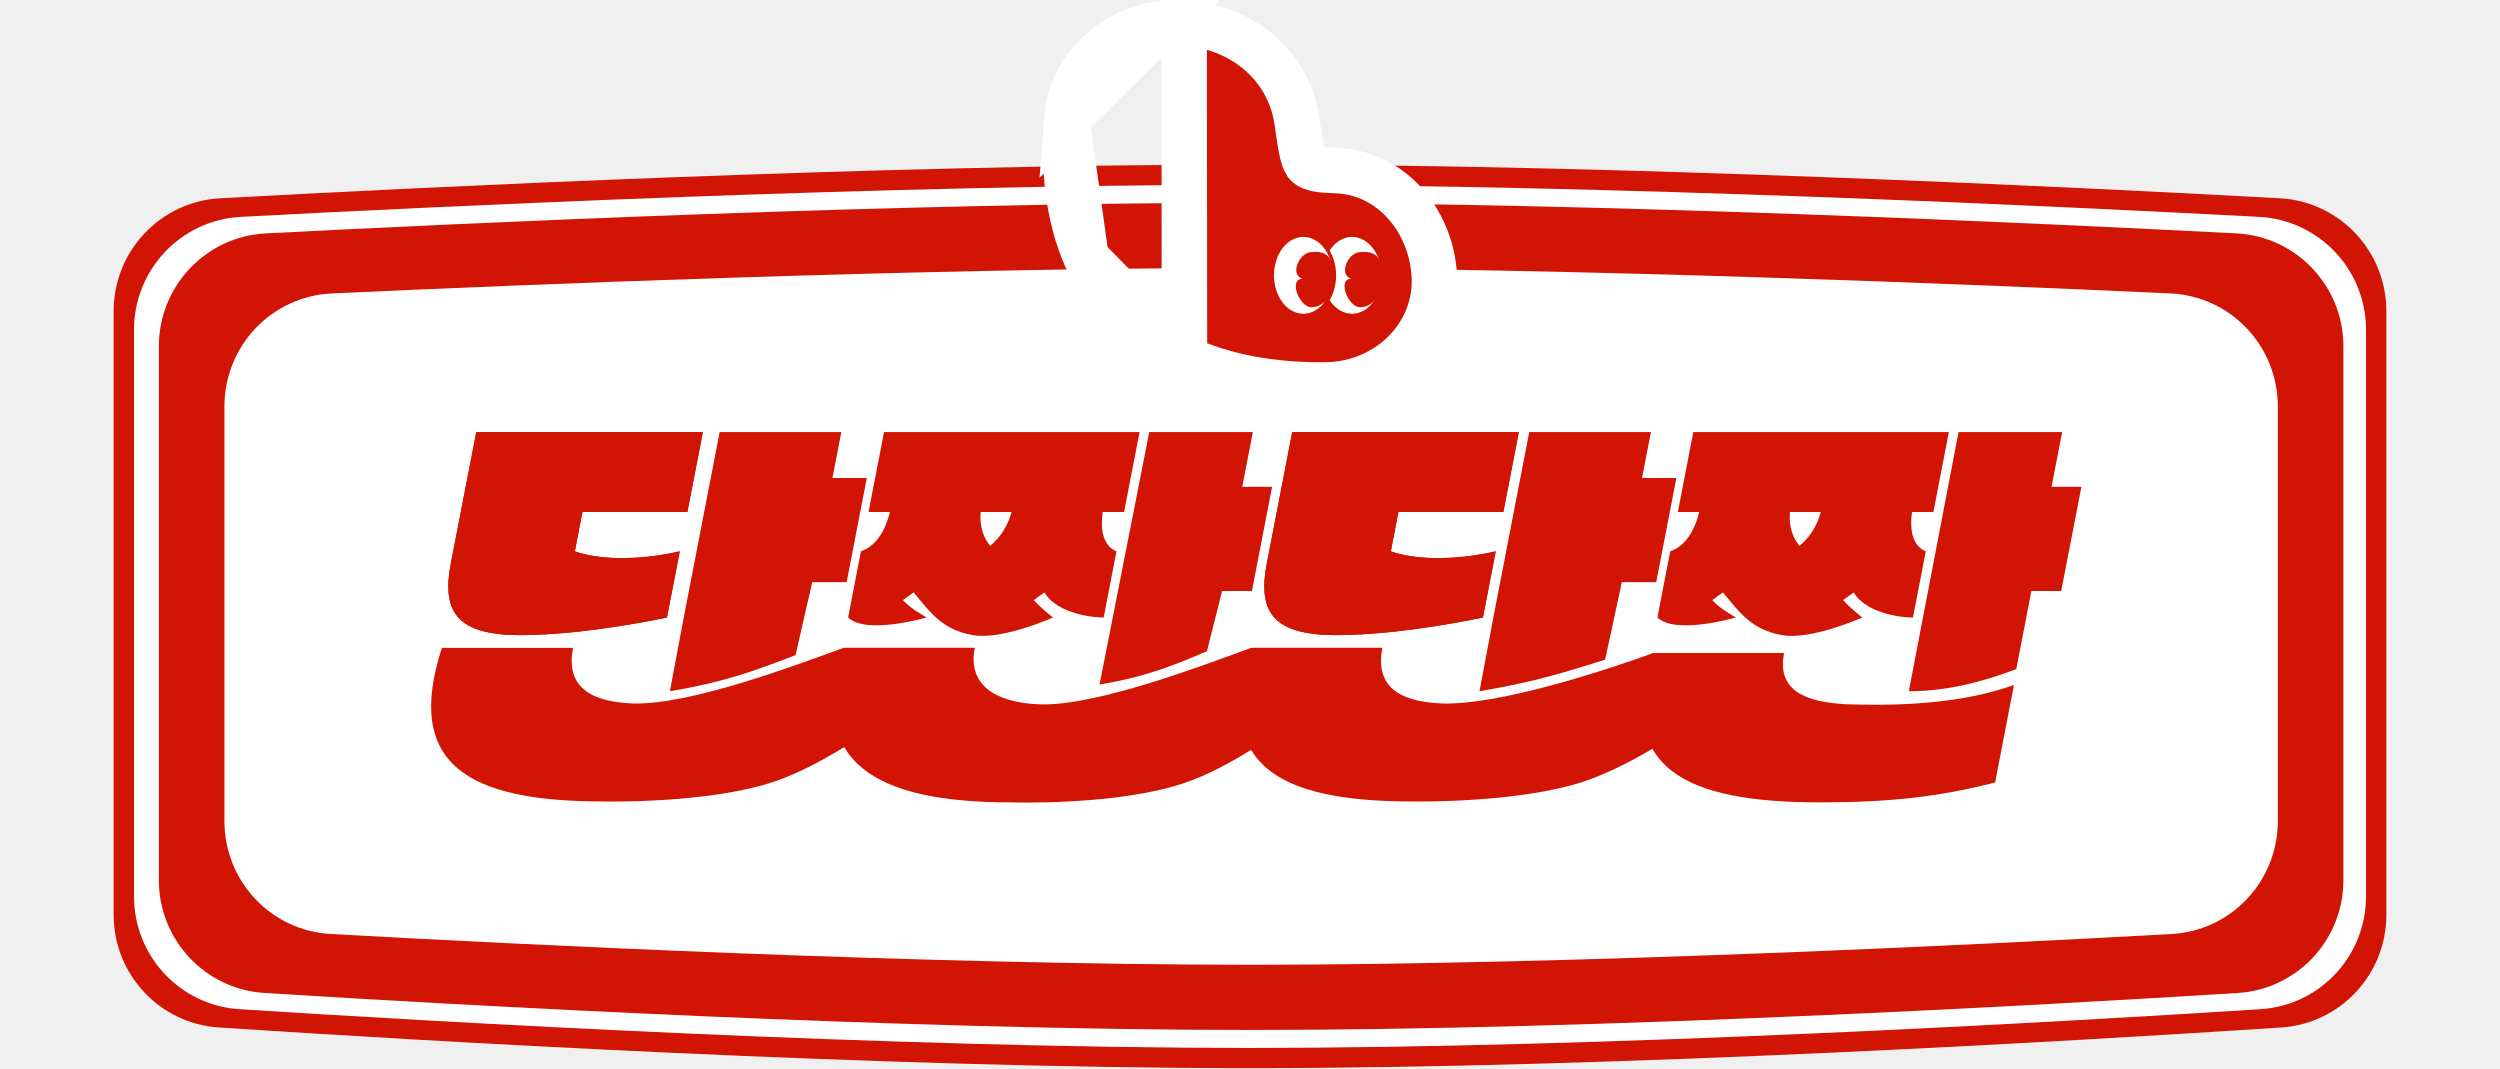
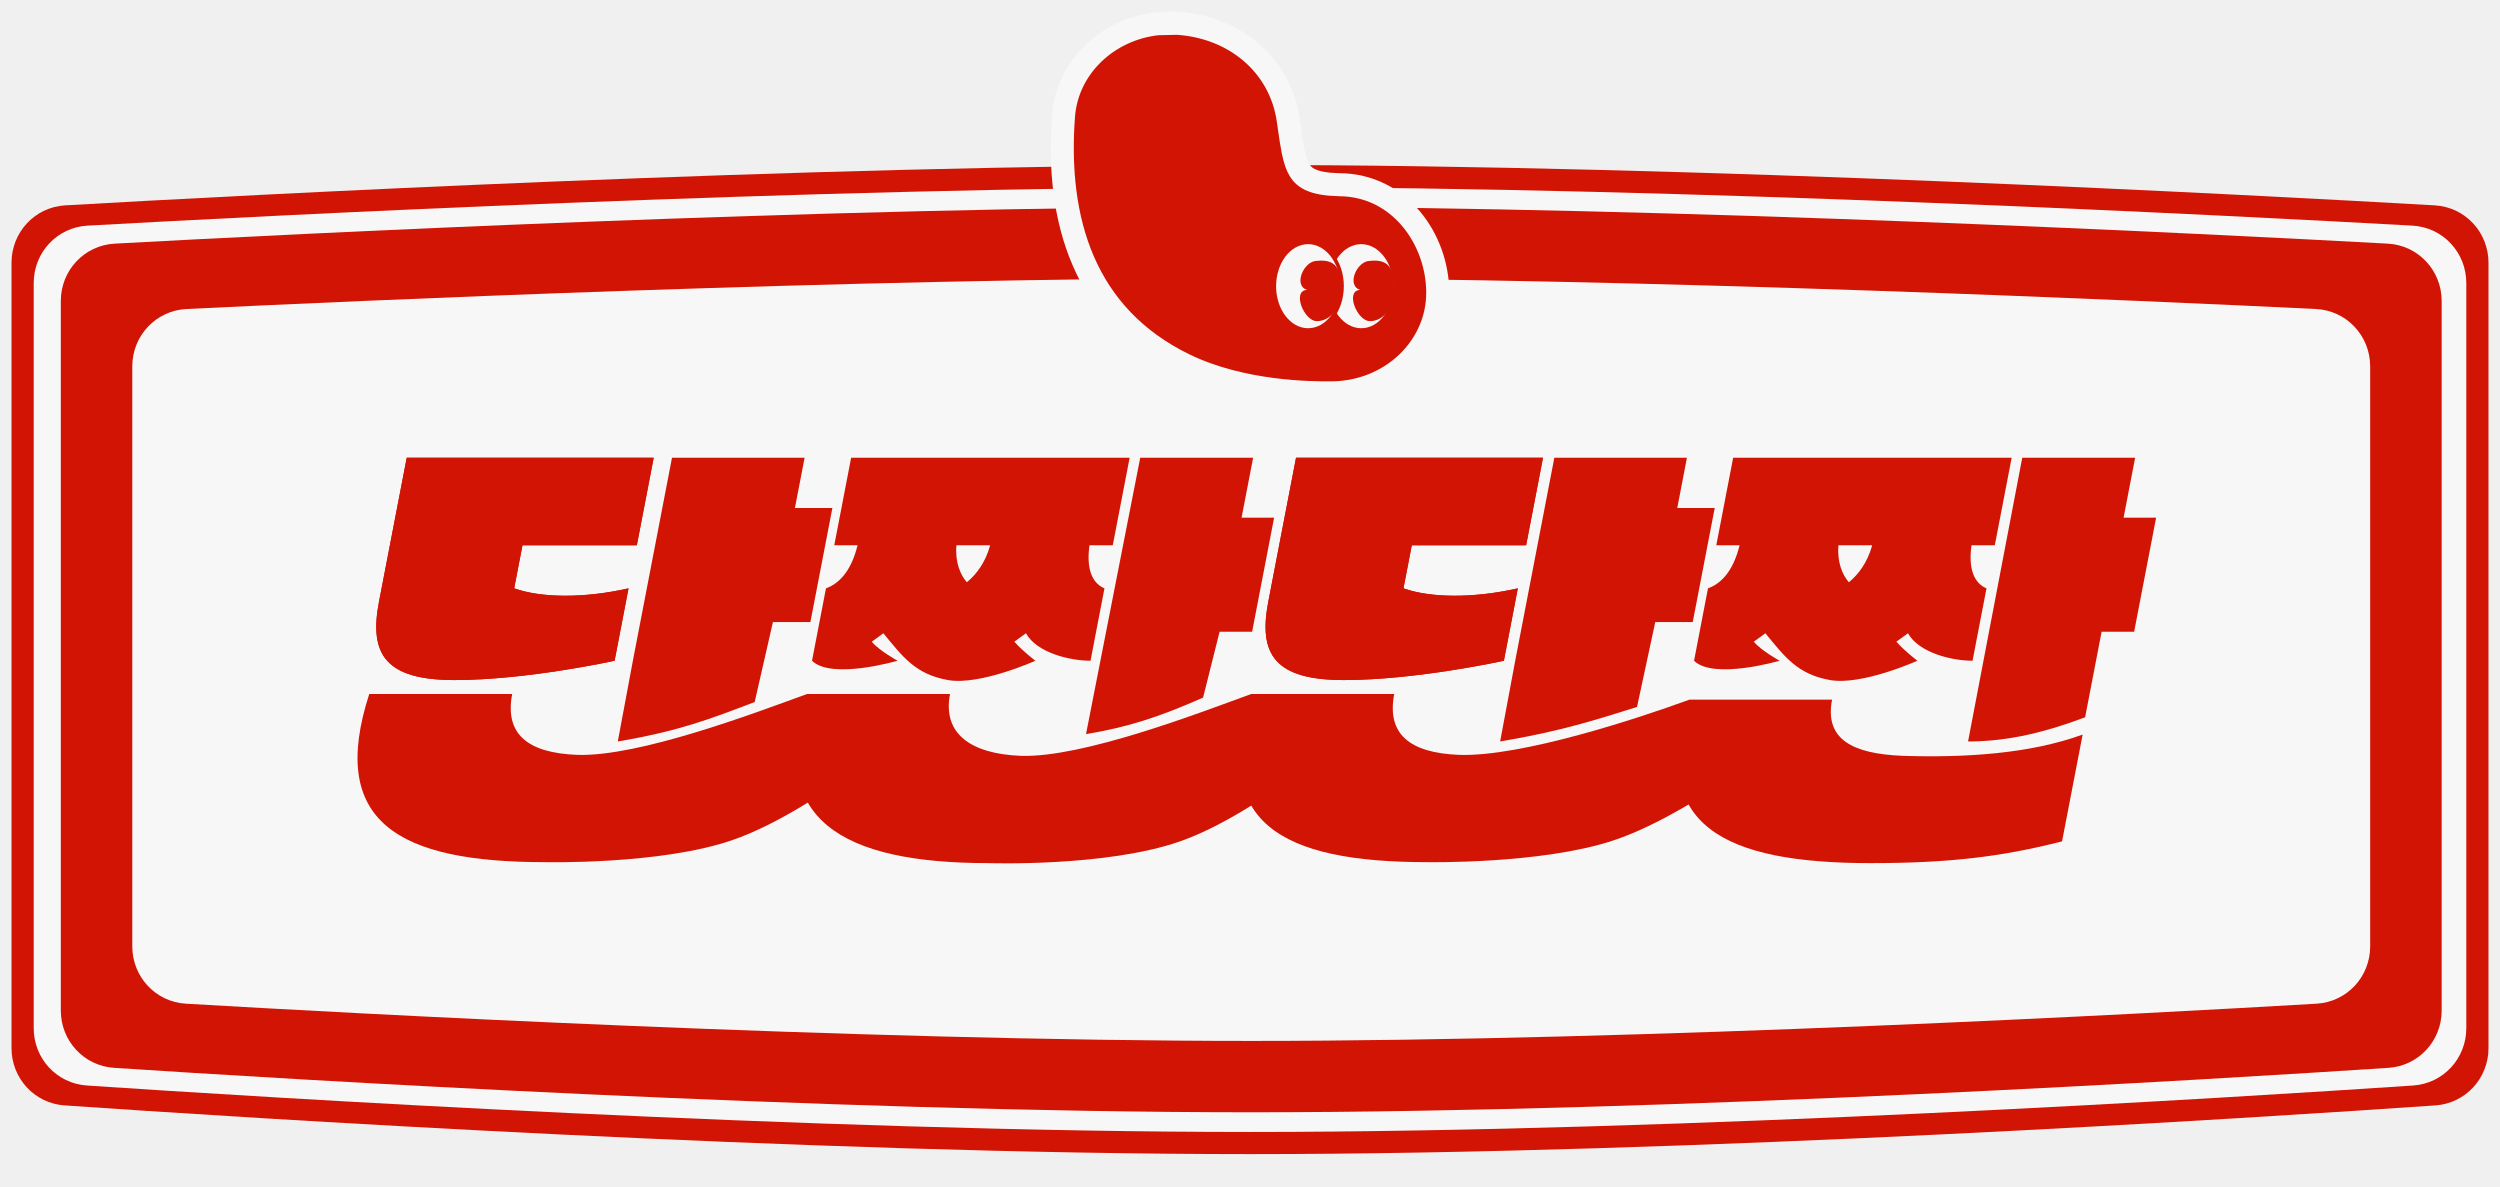
- <svg xmlns="http://www.w3.org/2000/svg" width="110" height="47" viewBox="0 0 110 47" fill="none">
-   <path d="M5 13.694C5 11.052 7.052 8.868 9.69 8.724C18.675 8.233 38.856 7.241 55 7.241C71.144 7.241 91.325 8.233 100.31 8.724C102.948 8.868 105 11.052 105 13.694V40.246C105 42.865 102.987 45.037 100.374 45.209C91.423 45.798 71.187 46.999 55 46.999C38.813 46.999 18.577 45.798 9.626 45.209C7.013 45.037 5 42.865 5 40.246V13.694Z" fill="#D21404" />
-   <path d="M5.896 14.513C5.896 11.868 7.957 9.682 10.599 9.542C19.471 9.072 39.203 8.131 55.001 8.131C70.797 8.131 90.53 9.072 99.402 9.542C102.044 9.682 104.105 11.868 104.105 14.513V39.441C104.105 42.063 102.082 44.237 99.465 44.404C90.626 44.97 70.84 46.109 55.001 46.109C39.161 46.109 19.375 44.97 10.536 44.404C7.919 44.237 5.896 42.063 5.896 39.441V14.513Z" fill="white" />
-   <path d="M6.99 15.241C6.99 12.592 9.051 10.406 11.696 10.269C20.427 9.817 39.65 8.922 55.05 8.922C70.45 8.922 89.673 9.817 98.404 10.269C101.049 10.406 103.11 12.592 103.11 15.241V38.726C103.11 41.351 101.081 43.527 98.461 43.691C89.757 44.235 70.488 45.318 55.05 45.318C39.612 45.318 20.343 44.235 11.639 43.691C9.019 43.527 6.99 41.351 6.99 38.726V15.241Z" fill="#D21404" />
-   <path d="M9.875 17.885C9.875 15.225 11.946 13.033 14.603 12.911C22.946 12.525 40.751 11.79 55.05 11.79C69.349 11.79 87.153 12.525 95.496 12.911C98.153 13.033 100.224 15.225 100.224 17.885V36.128C100.224 38.767 98.183 40.95 95.548 41.096C87.229 41.559 69.383 42.449 55.05 42.449C40.717 42.449 22.87 41.559 14.551 41.096C11.916 40.95 9.875 38.767 9.875 36.128V17.885Z" fill="white" />
-   <path d="M48.38 30.118L50.568 19.011H55.125L54.659 21.419H55.972L55.085 26.003H53.772L53.106 28.65C51.298 29.445 50.054 29.84 48.38 30.118Z" fill="#D21404" />
-   <path d="M37.318 27.169L37.881 24.259C38.355 24.09 38.884 23.638 39.156 22.528H38.216L38.897 19.011H50.141L49.46 22.528H48.52C48.366 23.619 48.716 24.09 49.125 24.259L48.562 27.169C47.737 27.169 46.397 26.855 45.955 26.065L45.486 26.403C45.816 26.779 46.336 27.169 46.336 27.169C46.336 27.169 44.096 28.173 42.809 27.946C41.49 27.713 40.976 27.005 40.199 26.065L39.73 26.403C40.026 26.761 40.772 27.169 40.772 27.169C40.772 27.169 38.108 27.946 37.318 27.169ZM44.51 22.528H43.147C43.089 23.224 43.317 23.732 43.57 24.014C43.958 23.695 44.317 23.224 44.51 22.528Z" fill="#D21404" />
-   <path d="M83.989 30.414L86.177 19.011H90.734L90.268 21.419H91.582L90.694 26.003H89.381L88.716 29.441C87.213 30.005 85.676 30.414 83.989 30.414Z" fill="#D21404" />
-   <path d="M72.927 27.169L73.49 24.259C73.964 24.09 74.493 23.638 74.765 22.528H73.825L74.506 19.011H85.75L85.069 22.528H84.129C83.975 23.619 84.325 24.09 84.734 24.259L84.171 27.169C83.346 27.169 82.006 26.855 81.564 26.065L81.095 26.403C81.425 26.779 81.945 27.169 81.945 27.169C81.945 27.169 79.704 28.173 78.418 27.946C77.099 27.713 76.585 27.005 75.808 26.065L75.339 26.403C75.635 26.761 76.38 27.169 76.38 27.169C76.38 27.169 73.717 27.946 72.927 27.169ZM80.118 22.528H78.756C78.698 23.224 78.926 23.732 79.178 24.014C79.567 23.695 79.926 23.224 80.118 22.528Z" fill="#D21404" />
-   <path d="M19.835 24.799L20.956 19.011H30.926L30.245 22.528C29.081 22.528 27.061 22.528 25.628 22.528L25.293 24.259C26.383 24.644 28.1 24.667 29.91 24.259L29.347 27.169C29.347 27.169 25.813 27.946 22.888 27.946C20.102 27.946 19.425 26.916 19.835 24.799Z" fill="#D21404" />
-   <path d="M19.835 24.799L20.956 19.011H30.926L30.245 22.528C29.081 22.528 27.061 22.528 25.628 22.528L25.293 24.259C26.383 24.644 28.1 24.667 29.91 24.259L29.347 27.169C29.347 27.169 25.813 27.946 22.888 27.946C20.102 27.946 19.425 26.916 19.835 24.799Z" fill="#D21404" />
-   <path d="M55.738 24.799L56.858 19.011H66.829L66.148 22.528C64.984 22.528 62.964 22.528 61.531 22.528L61.196 24.259C62.285 24.644 64.002 24.667 65.813 24.259L65.249 27.169C65.249 27.169 61.716 27.946 58.791 27.946C56.005 27.946 55.328 26.916 55.738 24.799Z" fill="#D21404" />
-   <path d="M55.738 24.799L56.858 19.011H66.829L66.148 22.528C64.984 22.528 62.964 22.528 61.531 22.528L61.196 24.259C62.285 24.644 64.002 24.667 65.813 24.259L65.249 27.169C65.249 27.169 61.716 27.946 58.791 27.946C56.005 27.946 55.328 26.916 55.738 24.799Z" fill="#D21404" />
-   <path d="M19.443 28.506H25.214C24.905 30.099 25.81 30.876 27.845 30.953C30.337 31.031 34.977 29.283 37.118 28.506H42.889C42.889 28.506 37.892 33.097 34.065 34.391C31.158 35.374 26.532 35.265 26.532 35.265C20.622 35.265 17.77 33.653 19.443 28.506Z" fill="#D21404" />
-   <path d="M42.889 28.506H37.118C35.464 33.556 38.534 35.304 44.444 35.304C44.444 35.304 49.197 35.466 52.176 34.43C55.949 33.117 60.823 28.506 60.823 28.506H55.052C52.911 29.283 48.249 31.07 45.757 30.992C43.722 30.914 42.581 30.099 42.889 28.506Z" fill="#D21404" />
-   <path d="M55.052 28.506H60.823C60.515 30.099 61.419 30.876 63.454 30.953C65.946 31.031 70.587 29.516 72.727 28.739H78.498C78.498 28.739 73.463 33.139 69.674 34.391C66.763 35.353 62.141 35.265 62.141 35.265C56.231 35.265 53.379 33.653 55.052 28.506Z" fill="#D21404" />
-   <path d="M78.498 28.739H72.727C71.073 33.789 74.143 35.304 80.053 35.304C83.217 35.304 85.336 35.051 87.785 34.43L88.615 30.137C86.475 30.914 83.858 31.07 81.365 30.992C79.331 30.914 78.19 30.331 78.498 28.739Z" fill="#D21404" />
-   <path d="M66.516 22.993L66.166 24.799L65.708 27.169L65.099 30.414C67.617 29.989 68.96 29.544 70.625 29.026L71.362 25.615H72.874L73.761 21.031H72.249L72.64 19.011H67.287L66.595 22.585L66.516 22.993Z" fill="#D21404" />
-   <path d="M30.894 22.993L30.544 24.799L30.085 27.169L29.476 30.414C31.995 29.989 33.238 29.494 35.003 28.829L35.739 25.615H37.252L38.139 21.031H36.627L37.018 19.011H31.665L30.973 22.585L30.894 22.993Z" fill="#D21404" />
-   <path d="M52.102 1.011L52.102 1.011C54.627 1.174 56.702 2.85 57.07 5.341C57.088 5.465 57.105 5.58 57.12 5.689C57.171 6.04 57.211 6.323 57.264 6.577C57.331 6.905 57.399 7.077 57.462 7.178L57.464 7.18C57.514 7.261 57.649 7.475 58.603 7.498C61.414 7.508 63.115 10.023 63.115 12.379C63.115 13.629 62.578 14.758 61.726 15.575C60.842 16.423 59.613 16.939 58.258 16.939C58.242 16.939 58.225 16.939 58.205 16.939C57.489 16.94 54.572 16.945 52.117 15.753L52.102 1.011ZM52.102 1.011C51.803 0.992 51.506 0.998 51.216 1.03L52.102 1.011ZM47.787 11.333C46.983 9.495 46.775 7.394 46.937 5.238L47.787 11.333ZM47.787 11.333C48.602 13.193 50.004 14.729 52.117 15.753L47.787 11.333ZM51.215 1.03C49 1.268 47.108 2.956 46.937 5.238L51.215 1.03Z" fill="#D21404" stroke="white" stroke-width="2" />
-   <ellipse cx="1.441" cy="1.837" rx="1.441" ry="1.837" transform="matrix(-1 0 0 1 60.9321 10.2773)" fill="#D21404" />
-   <ellipse cx="1.293" cy="1.69" rx="1.293" ry="1.69" transform="matrix(-1 0 0 1 60.7837 10.4248)" fill="white" />
-   <path d="M59.457 12.265C58.826 12.265 59.309 13.519 59.846 13.519C60.382 13.519 60.817 12.976 60.817 12.307C60.817 11.638 60.768 10.995 59.846 11.095C59.309 11.095 58.874 12.098 59.457 12.265Z" fill="#D21404" />
-   <ellipse cx="1.441" cy="1.837" rx="1.441" ry="1.837" transform="matrix(-1 0 0 1 58.7886 10.2773)" fill="#D21404" />
-   <ellipse cx="1.293" cy="1.69" rx="1.293" ry="1.69" transform="matrix(-1 0 0 1 58.6406 10.4248)" fill="white" />
-   <path d="M57.314 12.265C56.683 12.265 57.166 13.519 57.703 13.519C58.239 13.519 58.674 12.976 58.674 12.307C58.674 11.638 58.625 10.995 57.703 11.095C57.166 11.095 56.731 12.098 57.314 12.265Z" fill="#D21404" />
+ <svg xmlns="http://www.w3.org/2000/svg" width="217" height="103" viewBox="0 0 217 103" fill="none">
+   <path d="M1 22.801C1 20.159 3.027 17.976 5.665 17.825C20.835 16.956 70.005 14.32 108.5 14.32C146.995 14.32 196.165 16.956 211.335 17.825C213.973 17.976 216 20.159 216 22.801V90.98C216 93.598 214.007 95.769 211.395 95.949C196.297 96.993 147.057 100.177 108.5 100.177C69.943 100.177 20.703 96.993 5.605 95.949C2.993 95.769 1 93.598 1 90.98V22.801Z" fill="#D21404" />
+   <path d="M2.926 24.562C2.926 21.916 4.956 19.732 7.597 19.585C22.598 18.75 70.771 16.242 108.5 16.242C146.23 16.242 194.403 18.75 209.404 19.585C212.045 19.732 214.075 21.916 214.075 24.562V89.252C214.075 91.874 212.079 94.046 209.463 94.222C194.531 95.225 146.291 98.255 108.5 98.255C70.71 98.255 22.47 95.225 7.538 94.222C4.922 94.046 2.926 91.874 2.926 89.252V24.562Z" fill="#F7F7F7" />
+   <path d="M5.279 26.125C5.279 23.477 7.311 21.292 9.955 21.148C24.754 20.342 71.767 17.95 108.608 17.95C145.448 17.95 192.461 20.342 207.26 21.148C209.904 21.292 211.936 23.477 211.936 26.125V87.717C211.936 90.342 209.938 92.516 207.319 92.688C192.587 93.656 145.507 96.546 108.608 96.546C71.708 96.546 24.628 93.656 9.897 92.688C7.278 92.516 5.279 90.342 5.279 87.717V26.125Z" fill="#D21404" />
+   <path d="M11.482 31.802C11.482 29.143 13.534 26.951 16.19 26.822C30.439 26.129 74.234 24.144 108.607 24.144C142.98 24.144 186.775 26.129 201.024 26.822C203.68 26.951 205.731 29.143 205.731 31.802V82.146C205.731 84.785 203.712 86.966 201.078 87.12C186.887 87.953 143.033 90.352 108.607 90.352C74.18 90.352 30.326 87.953 16.136 87.12C13.502 86.966 11.482 84.785 11.482 82.146V31.802Z" fill="#F7F7F7" />
+   <path d="M94.267 63.72L98.972 39.734H108.77L107.768 44.936H110.592L108.684 54.835H105.86L104.429 60.551C100.541 62.267 97.867 63.121 94.267 63.72Z" fill="#D21404" />
+   <path d="M70.483 57.352L71.694 51.068C72.713 50.702 73.85 49.727 74.436 47.331H72.414L73.878 39.734H98.052L96.588 47.331H94.567C94.237 49.687 94.99 50.702 95.868 51.068L94.657 57.352C92.883 57.352 90.002 56.673 89.052 54.967L88.045 55.699C88.755 56.511 89.872 57.352 89.872 57.352C89.872 57.352 85.055 59.519 82.288 59.029C79.454 58.527 78.348 56.998 76.677 54.967L75.669 55.699C76.304 56.47 77.908 57.352 77.908 57.352C77.908 57.352 72.181 59.029 70.483 57.352ZM85.945 47.331H83.016C82.891 48.834 83.381 49.93 83.924 50.54C84.758 49.849 85.532 48.834 85.945 47.331Z" fill="#D21404" />
+   <path d="M170.827 64.36L175.531 39.734H185.329L184.327 44.936H187.151L185.243 54.835H182.419L180.989 62.259C177.759 63.476 174.454 64.36 170.827 64.36Z" fill="#D21404" />
+   <path d="M147.043 57.352L148.253 51.068C149.273 50.702 150.409 49.727 150.995 47.331H148.974L150.438 39.734H174.612L173.148 47.331H171.126C170.796 49.687 171.549 50.702 172.428 51.068L171.217 57.352C169.443 57.352 166.562 56.673 165.612 54.967L164.605 55.699C165.314 56.511 166.431 57.352 166.431 57.352C166.431 57.352 161.615 59.519 158.847 59.029C156.013 58.527 154.907 56.998 153.236 54.967L152.229 55.699C152.864 56.47 154.468 57.352 154.468 57.352C154.468 57.352 148.741 59.029 147.043 57.352ZM162.505 47.331H159.576C159.451 48.834 159.941 49.93 160.484 50.54C161.318 49.849 162.091 48.834 162.505 47.331Z" fill="#D21404" />
+   <path d="M32.896 52.234L35.305 39.734H56.74L55.277 47.331C52.774 47.331 48.431 47.331 45.35 47.331L44.63 51.068C46.973 51.899 50.664 51.949 54.556 51.068L53.346 57.352C53.346 57.352 45.748 59.029 39.459 59.029C33.469 59.029 32.015 56.806 32.896 52.234Z" fill="#D21404" />
+   <path d="M32.896 52.234L35.305 39.734H56.74L55.277 47.331C52.774 47.331 48.431 47.331 45.35 47.331L44.63 51.068C46.973 51.899 50.664 51.949 54.556 51.068L53.346 57.352C53.346 57.352 45.748 59.029 39.459 59.029C33.469 59.029 32.015 56.806 32.896 52.234Z" fill="#D21404" />
+   <path d="M110.086 52.234L112.495 39.734H133.931L132.467 47.331C129.964 47.331 125.621 47.331 122.541 47.331L121.821 51.068C124.163 51.899 127.855 51.949 131.747 51.068L130.536 57.352C130.536 57.352 122.939 59.029 116.649 59.029C110.659 59.029 109.205 56.806 110.086 52.234Z" fill="#D21404" />
+   <path d="M110.086 52.234L112.495 39.734H133.931L132.467 47.331C129.964 47.331 125.621 47.331 122.541 47.331L121.821 51.068C124.163 51.899 127.855 51.949 131.747 51.068L130.536 57.352C130.536 57.352 122.939 59.029 116.649 59.029C110.659 59.029 109.205 56.806 110.086 52.234Z" fill="#D21404" />
+   <path d="M32.051 60.238H44.459C43.796 63.678 45.741 65.356 50.115 65.523C55.474 65.691 65.451 61.916 70.053 60.238H82.461C82.461 60.238 71.718 70.153 63.489 72.948C57.24 75.07 47.294 74.835 47.294 74.835C34.587 74.835 28.454 71.354 32.051 60.238Z" fill="#D21404" />
+   <path d="M82.461 60.238H70.053C66.497 71.144 73.097 74.919 85.805 74.919C85.805 74.919 96.023 75.269 102.427 73.031C110.541 70.196 121.019 60.238 121.019 60.238H108.611C104.009 61.916 93.984 65.775 88.626 65.607C84.251 65.439 81.798 63.678 82.461 60.238Z" fill="#D21404" />
+   <path d="M108.611 60.238H121.019C120.356 63.678 122.3 65.356 126.675 65.523C132.033 65.691 142.01 62.419 146.612 60.741H159.02C159.02 60.741 148.196 70.244 140.048 72.948C133.791 75.024 123.853 74.835 123.853 74.835C111.146 74.835 105.014 71.354 108.611 60.238Z" fill="#D21404" />
+   <path d="M159.02 60.741H146.612C143.056 71.647 149.656 74.919 162.364 74.919C169.167 74.919 173.722 74.373 178.986 73.031L180.773 63.761C176.171 65.439 170.544 65.775 165.185 65.607C160.811 65.439 158.358 64.181 159.02 60.741Z" fill="#D21404" />
+   <path d="M133.259 48.333L132.507 52.234L131.521 57.352L130.212 64.36C135.626 63.441 138.514 62.48 142.093 61.363L143.677 53.996H146.929L148.837 44.097H145.585L146.425 39.734H134.916L133.429 47.452L133.259 48.333Z" fill="#D21404" />
+   <path d="M56.672 48.333L55.92 52.234L54.934 57.352L53.625 64.36C59.039 63.441 61.713 62.373 65.506 60.936L67.09 53.996H70.342L72.25 44.097H68.998L69.839 39.734H58.329L56.842 47.452L56.672 48.333Z" fill="#D21404" />
+   <path d="M102.195 2.021L102.196 2.021C107.159 2.342 111.112 5.62 111.812 10.385C111.849 10.636 111.883 10.877 111.916 11.107C112.026 11.875 112.12 12.532 112.24 13.119C112.396 13.877 112.576 14.409 112.821 14.8C113.233 15.457 113.996 15.979 116.23 16.033C121.486 16.045 124.796 20.784 124.796 25.413C124.796 27.771 123.79 29.914 122.165 31.478L121.471 30.757L122.165 31.477C120.481 33.1 118.125 34.102 115.505 34.102C115.474 34.102 115.441 34.102 115.405 34.102C113.882 34.103 107.836 34.11 102.801 31.656C94.121 27.428 91.63 19.163 92.311 10.079C92.632 5.786 96.195 2.521 100.486 2.057L102.195 2.021ZM102.195 2.021C101.617 1.984 101.045 1.996 100.486 2.057L102.195 2.021Z" fill="#D21404" stroke="#F7F7F7" stroke-width="2" />
+   <ellipse cx="3.099" cy="3.966" rx="3.099" ry="3.966" transform="matrix(-1 0 0 1 121.254 20.875)" fill="#D21404" />
+   <ellipse cx="2.781" cy="3.649" rx="2.781" ry="3.649" transform="matrix(-1 0 0 1 120.937 21.1924)" fill="#F7F7F7" />
+   <path d="M118.082 25.168C116.725 25.168 117.764 27.875 118.918 27.875C120.071 27.875 121.006 26.703 121.006 25.258C121.006 23.813 120.901 22.424 118.918 22.642C117.764 22.642 116.829 24.807 118.082 25.168Z" fill="#D21404" />
+   <ellipse cx="3.099" cy="3.966" rx="3.099" ry="3.966" transform="matrix(-1 0 0 1 116.645 20.875)" fill="#D21404" />
+   <ellipse cx="2.781" cy="3.649" rx="2.781" ry="3.649" transform="matrix(-1 0 0 1 116.327 21.1924)" fill="#F7F7F7" />
+   <path d="M113.475 25.168C112.117 25.168 113.157 27.875 114.31 27.875C115.463 27.875 116.398 26.703 116.398 25.258C116.398 23.813 116.294 22.424 114.31 22.642C113.157 22.642 112.222 24.807 113.475 25.168Z" fill="#D21404" />
</svg>
